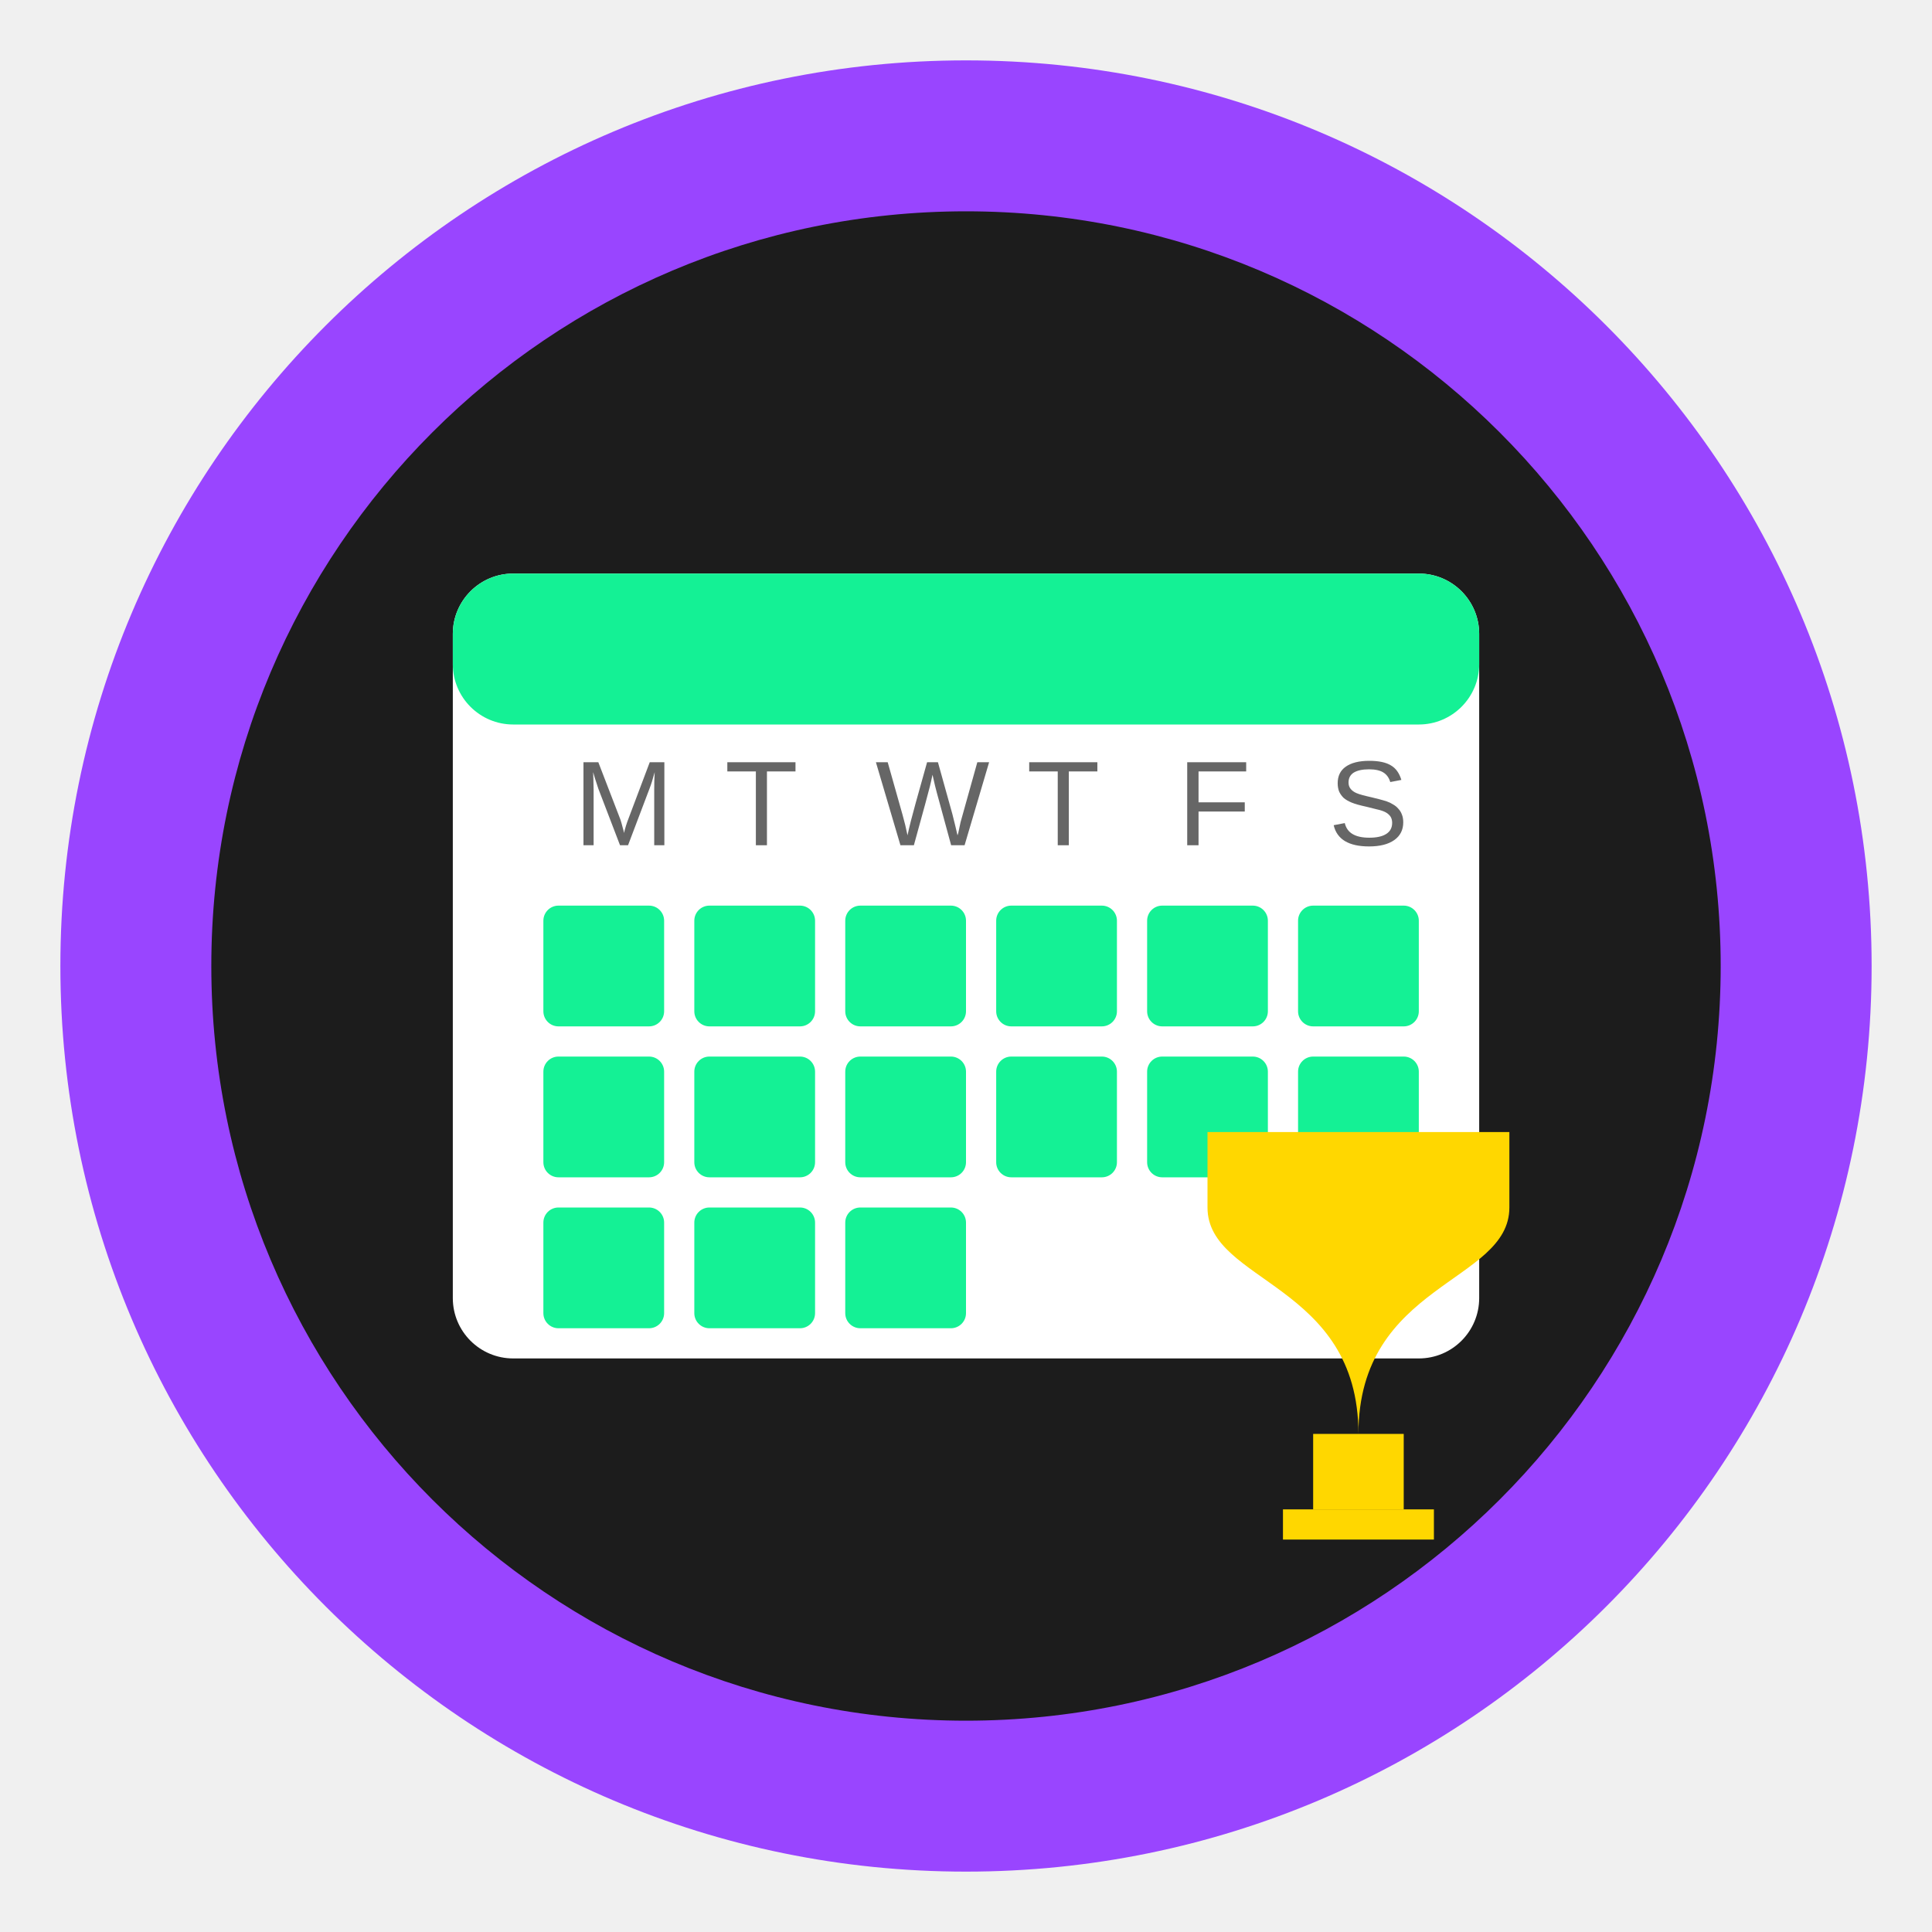
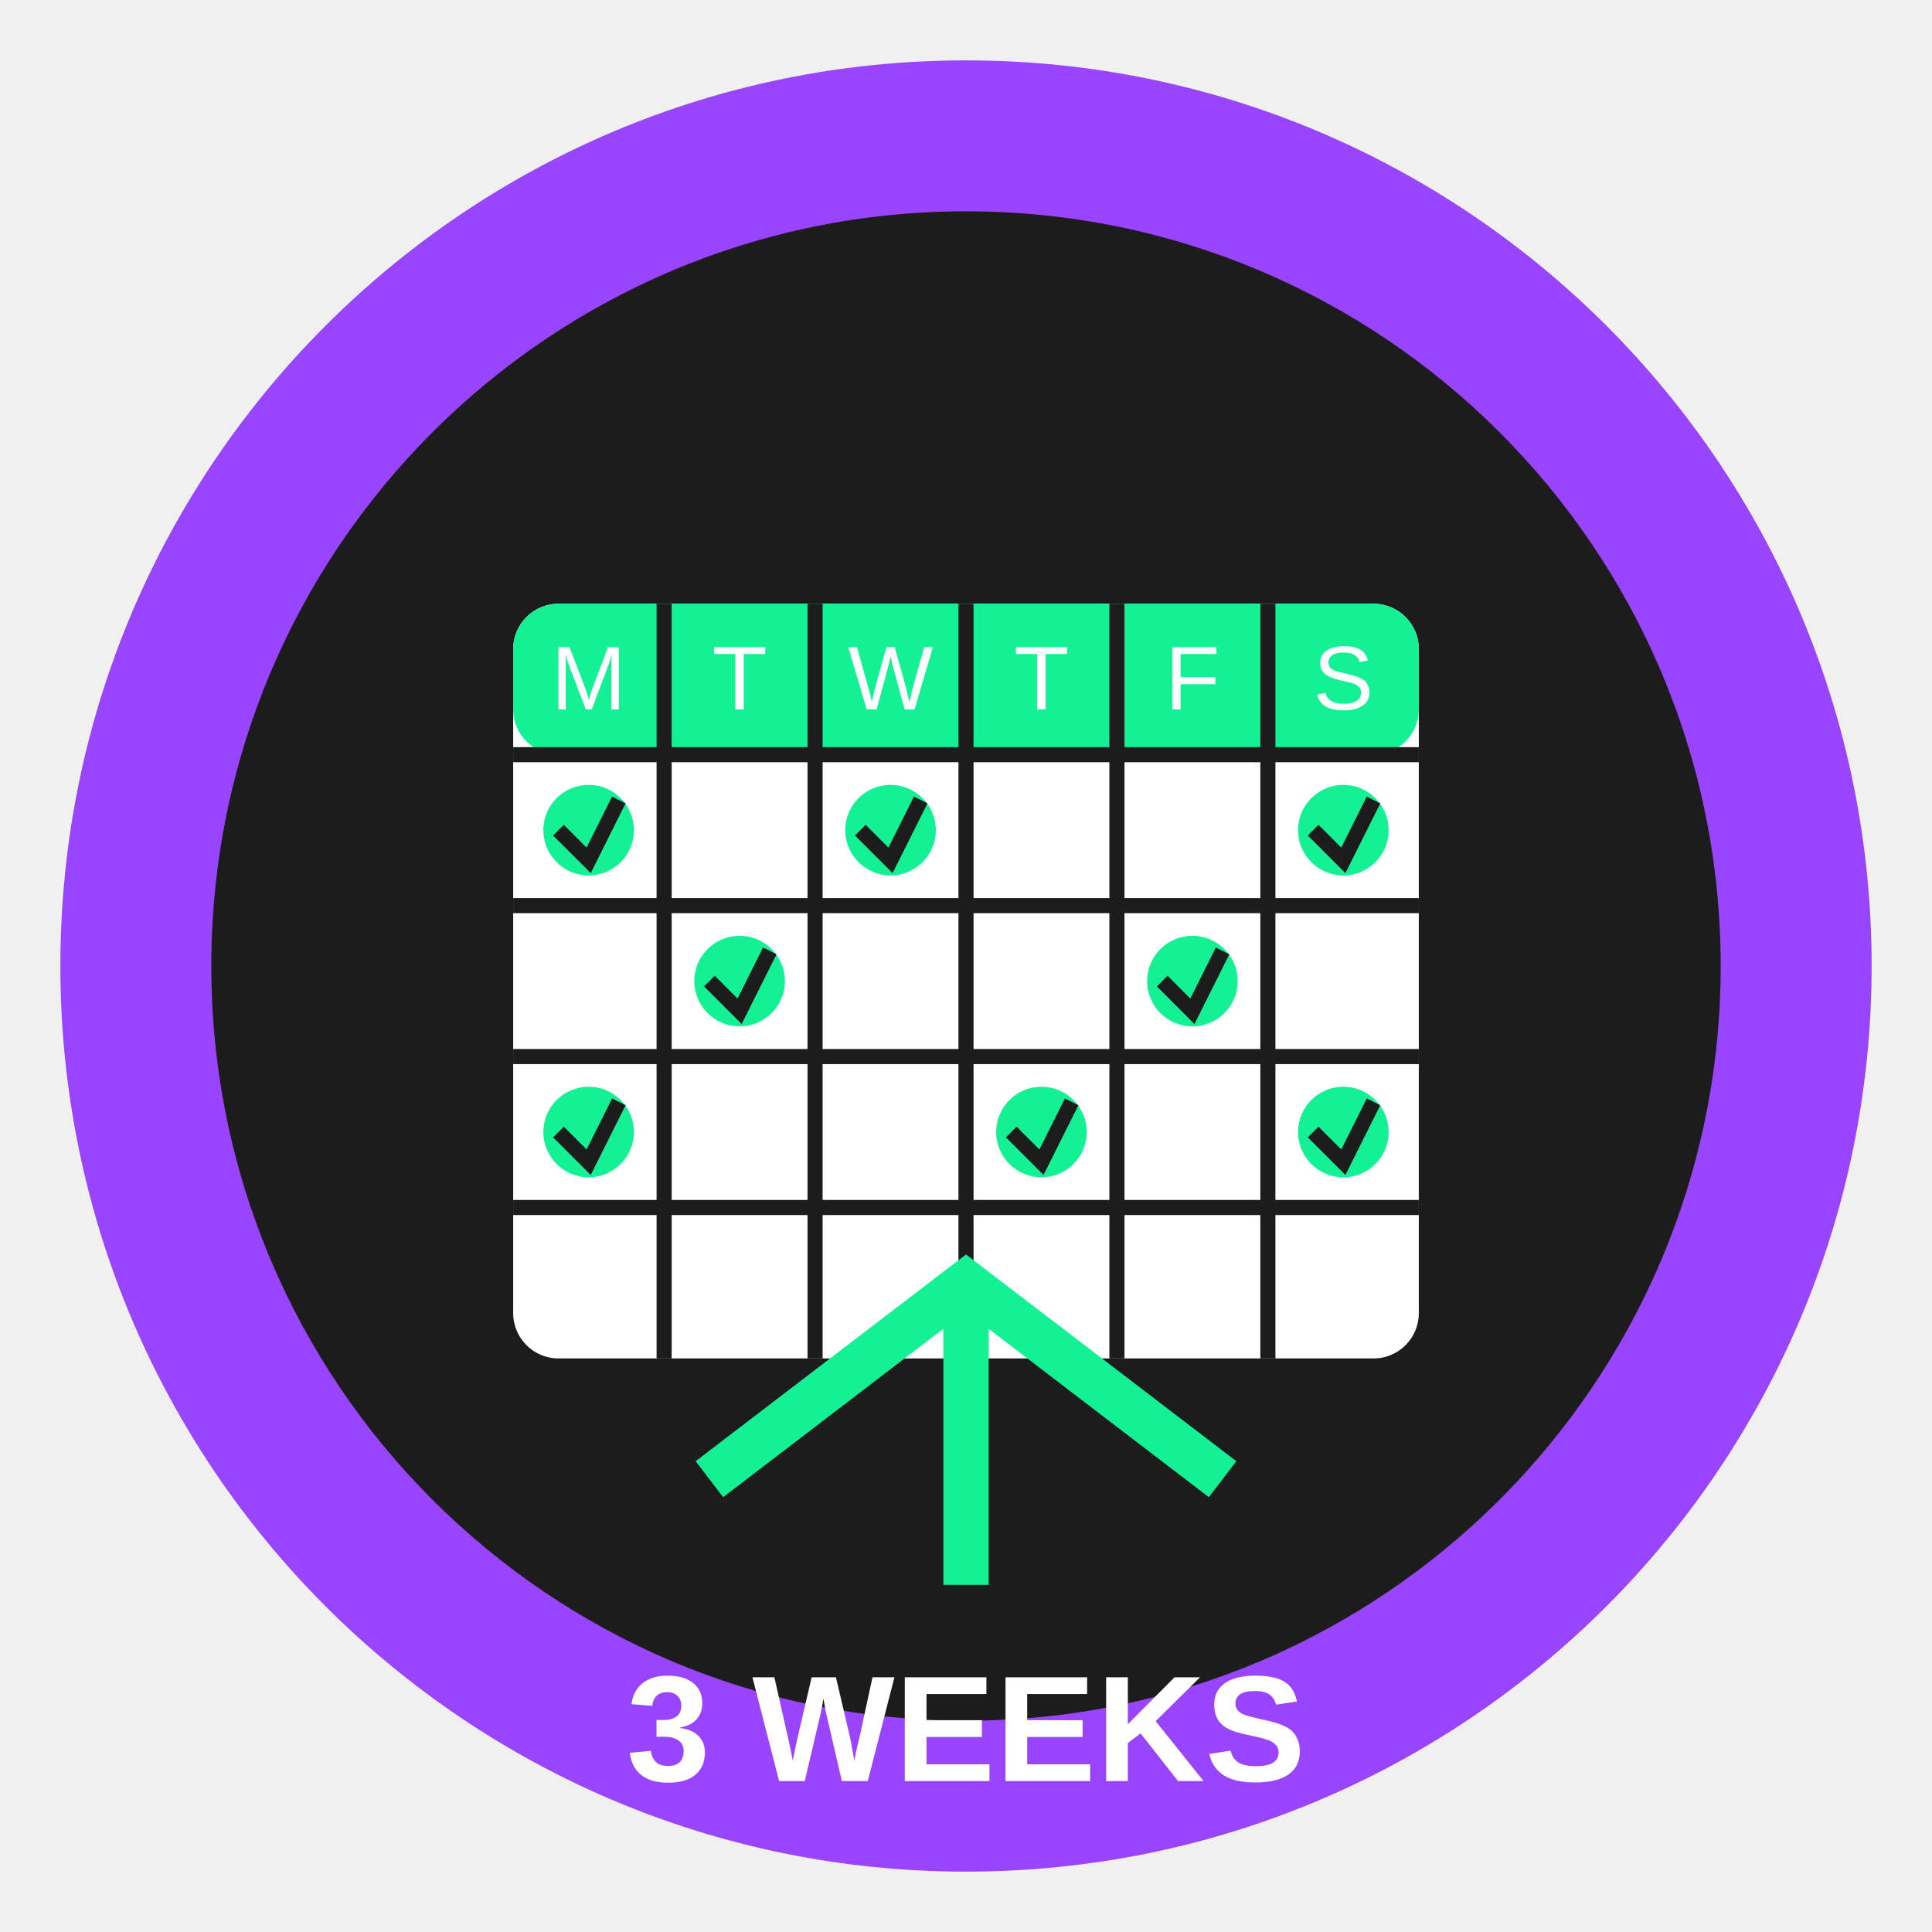
<svg xmlns="http://www.w3.org/2000/svg" width="128px" height="128px" viewBox="0 0 128 128" version="1.1">
  <circle cx="64" cy="64" r="60" fill="#9945FF" />
  <circle cx="64" cy="64" r="50" fill="#1C1C1C" />
-   <rect x="30" y="38" width="68" height="52" rx="4" ry="4" fill="white" />
-   <rect x="30" y="38" width="68" height="10" rx="4" ry="4" fill="#14F195" />
-   <text x="38" y="56" font-family="Arial" font-size="8" fill="#666666">M</text>
-   <text x="48" y="56" font-family="Arial" font-size="8" fill="#666666">T</text>
-   <text x="58" y="56" font-family="Arial" font-size="8" fill="#666666">W</text>
-   <text x="68" y="56" font-family="Arial" font-size="8" fill="#666666">T</text>
-   <text x="78" y="56" font-family="Arial" font-size="8" fill="#666666">F</text>
-   <text x="88" y="56" font-family="Arial" font-size="8" fill="#666666">S</text>
-   <rect x="36" y="60" width="8" height="8" rx="1" ry="1" fill="#14F195" />
-   <rect x="46" y="60" width="8" height="8" rx="1" ry="1" fill="#14F195" />
-   <rect x="56" y="60" width="8" height="8" rx="1" ry="1" fill="#14F195" />
-   <rect x="66" y="60" width="8" height="8" rx="1" ry="1" fill="#14F195" />
-   <rect x="76" y="60" width="8" height="8" rx="1" ry="1" fill="#14F195" />
-   <rect x="86" y="60" width="8" height="8" rx="1" ry="1" fill="#14F195" />
-   <rect x="36" y="70" width="8" height="8" rx="1" ry="1" fill="#14F195" />
-   <rect x="46" y="70" width="8" height="8" rx="1" ry="1" fill="#14F195" />
-   <rect x="56" y="70" width="8" height="8" rx="1" ry="1" fill="#14F195" />
-   <rect x="66" y="70" width="8" height="8" rx="1" ry="1" fill="#14F195" />
-   <rect x="76" y="70" width="8" height="8" rx="1" ry="1" fill="#14F195" />
-   <rect x="86" y="70" width="8" height="8" rx="1" ry="1" fill="#14F195" />
-   <rect x="36" y="80" width="8" height="8" rx="1" ry="1" fill="#14F195" />
-   <rect x="46" y="80" width="8" height="8" rx="1" ry="1" fill="#14F195" />
-   <rect x="56" y="80" width="8" height="8" rx="1" ry="1" fill="#14F195" />
-   <path d="M90,95 C90,85 100,85 100,80 L100,75 L80,75 L80,80 C80,85 90,85 90,95 Z" fill="#FFD700" />
-   <rect x="87" y="95" width="6" height="5" fill="#FFD700" />
-   <rect x="85" y="100" width="10" height="2" fill="#FFD700" />
+   <rect x="34" y="40" width="60" height="50" rx="3" fill="#FFFFFF" />
+   <rect x="34" y="40" width="60" height="10" rx="3" fill="#14F195" />
+   <line x1="44" y1="40" x2="44" y2="90" stroke="#1C1C1C" stroke-width="1" />
+   <line x1="54" y1="40" x2="54" y2="90" stroke="#1C1C1C" stroke-width="1" />
+   <line x1="64" y1="40" x2="64" y2="90" stroke="#1C1C1C" stroke-width="1" />
+   <line x1="74" y1="40" x2="74" y2="90" stroke="#1C1C1C" stroke-width="1" />
+   <line x1="84" y1="40" x2="84" y2="90" stroke="#1C1C1C" stroke-width="1" />
+   <line x1="34" y1="50" x2="94" y2="50" stroke="#1C1C1C" stroke-width="1" />
+   <line x1="34" y1="60" x2="94" y2="60" stroke="#1C1C1C" stroke-width="1" />
+   <line x1="34" y1="70" x2="94" y2="70" stroke="#1C1C1C" stroke-width="1" />
+   <line x1="34" y1="80" x2="94" y2="80" stroke="#1C1C1C" stroke-width="1" />
+   <text x="39" y="47" font-family="Arial" font-size="6" text-anchor="middle" fill="#FFFFFF">M</text>
+   <text x="49" y="47" font-family="Arial" font-size="6" text-anchor="middle" fill="#FFFFFF">T</text>
+   <text x="59" y="47" font-family="Arial" font-size="6" text-anchor="middle" fill="#FFFFFF">W</text>
+   <text x="69" y="47" font-family="Arial" font-size="6" text-anchor="middle" fill="#FFFFFF">T</text>
+   <text x="79" y="47" font-family="Arial" font-size="6" text-anchor="middle" fill="#FFFFFF">F</text>
+   <text x="89" y="47" font-family="Arial" font-size="6" text-anchor="middle" fill="#FFFFFF">S</text>
+   <circle cx="39" cy="55" r="3" fill="#14F195" />
+   <path d="M37,55 L39,57 L41,53" stroke="#1C1C1C" stroke-width="1" fill="none" />
+   <circle cx="59" cy="55" r="3" fill="#14F195" />
+   <path d="M57,55 L59,57 L61,53" stroke="#1C1C1C" stroke-width="1" fill="none" />
+   <circle cx="89" cy="55" r="3" fill="#14F195" />
+   <path d="M87,55 L89,57 L91,53" stroke="#1C1C1C" stroke-width="1" fill="none" />
+   <circle cx="49" cy="65" r="3" fill="#14F195" />
+   <path d="M47,65 L49,67 L51,63" stroke="#1C1C1C" stroke-width="1" fill="none" />
+   <circle cx="79" cy="65" r="3" fill="#14F195" />
+   <path d="M77,65 L79,67 L81,63" stroke="#1C1C1C" stroke-width="1" fill="none" />
+   <circle cx="39" cy="75" r="3" fill="#14F195" />
+   <path d="M37,75 L39,77 L41,73" stroke="#1C1C1C" stroke-width="1" fill="none" />
+   <circle cx="69" cy="75" r="3" fill="#14F195" />
+   <path d="M67,75 L69,77 L71,73" stroke="#1C1C1C" stroke-width="1" fill="none" />
+   <circle cx="89" cy="75" r="3" fill="#14F195" />
+   <path d="M87,75 L89,77 L91,73" stroke="#1C1C1C" stroke-width="1" fill="none" />
+   <path d="M47,98 L64,85 L81,98" stroke="#14F195" stroke-width="3" fill="none" />
+   <path d="M64,85 L64,105" stroke="#14F195" stroke-width="3" fill="none" />
+   <text x="64" y="118" font-family="Arial" font-size="10" font-weight="bold" text-anchor="middle" fill="#FFFFFF">3 WEEKS</text>
</svg>
